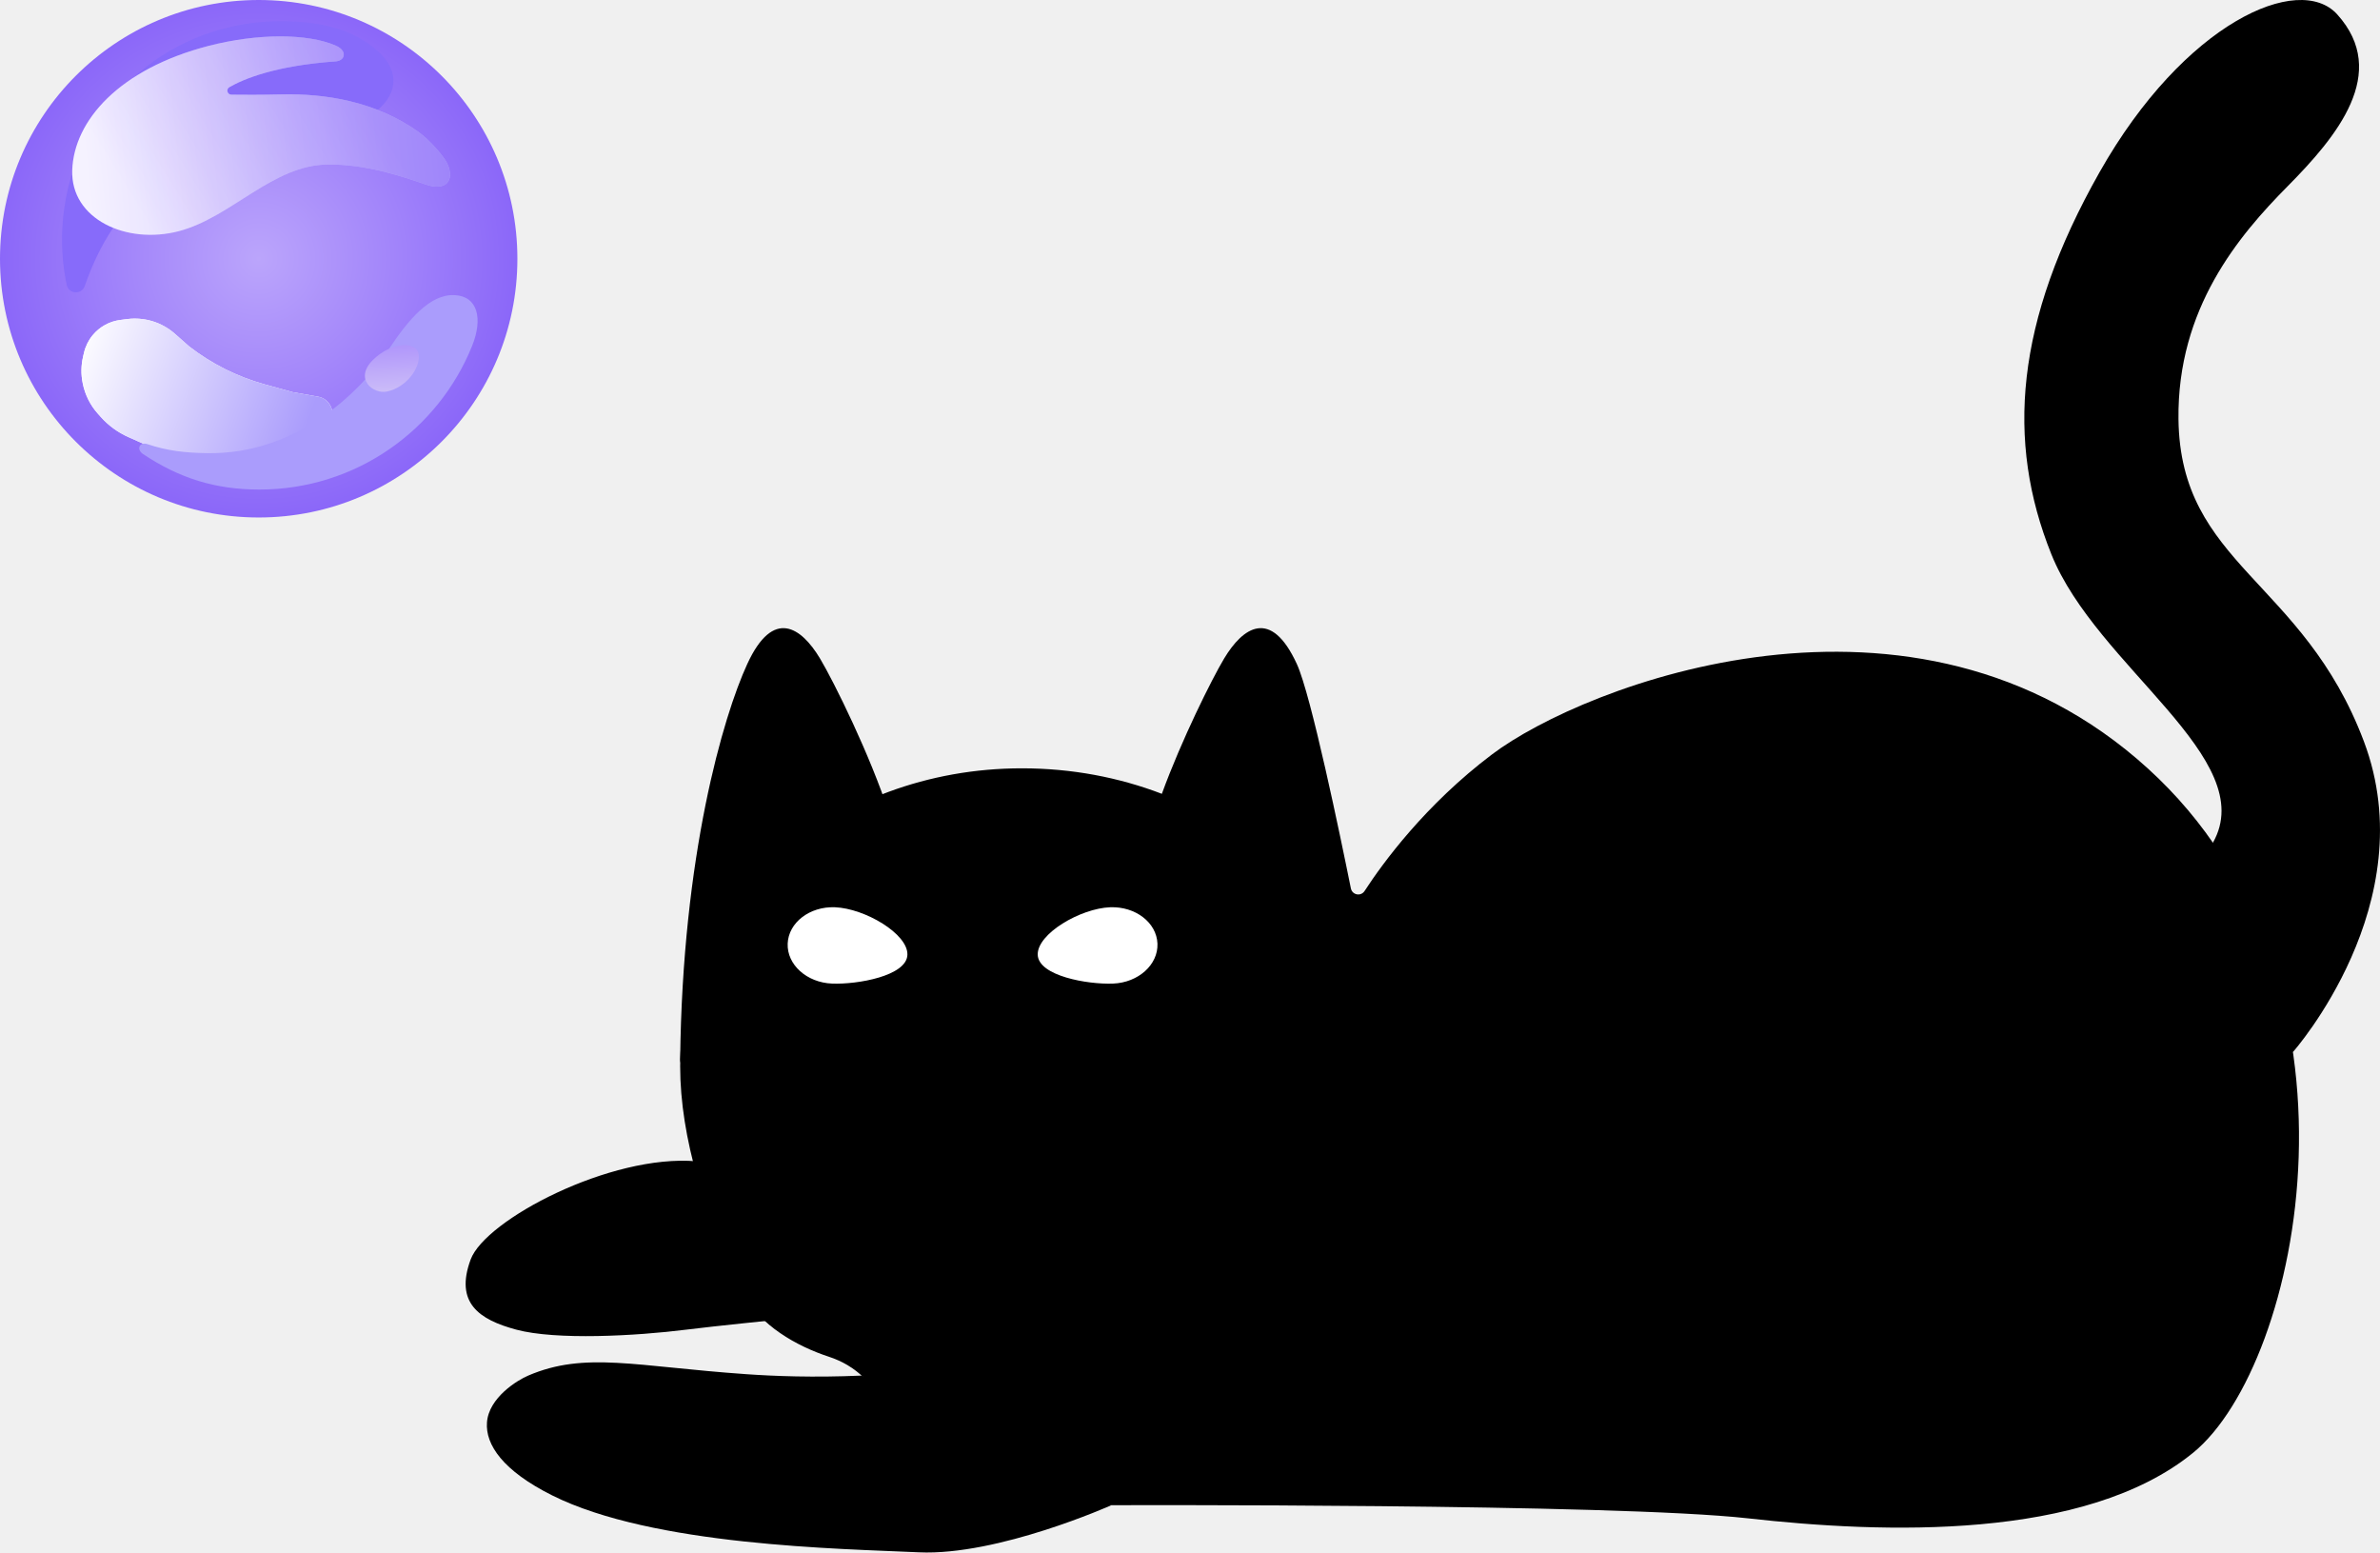
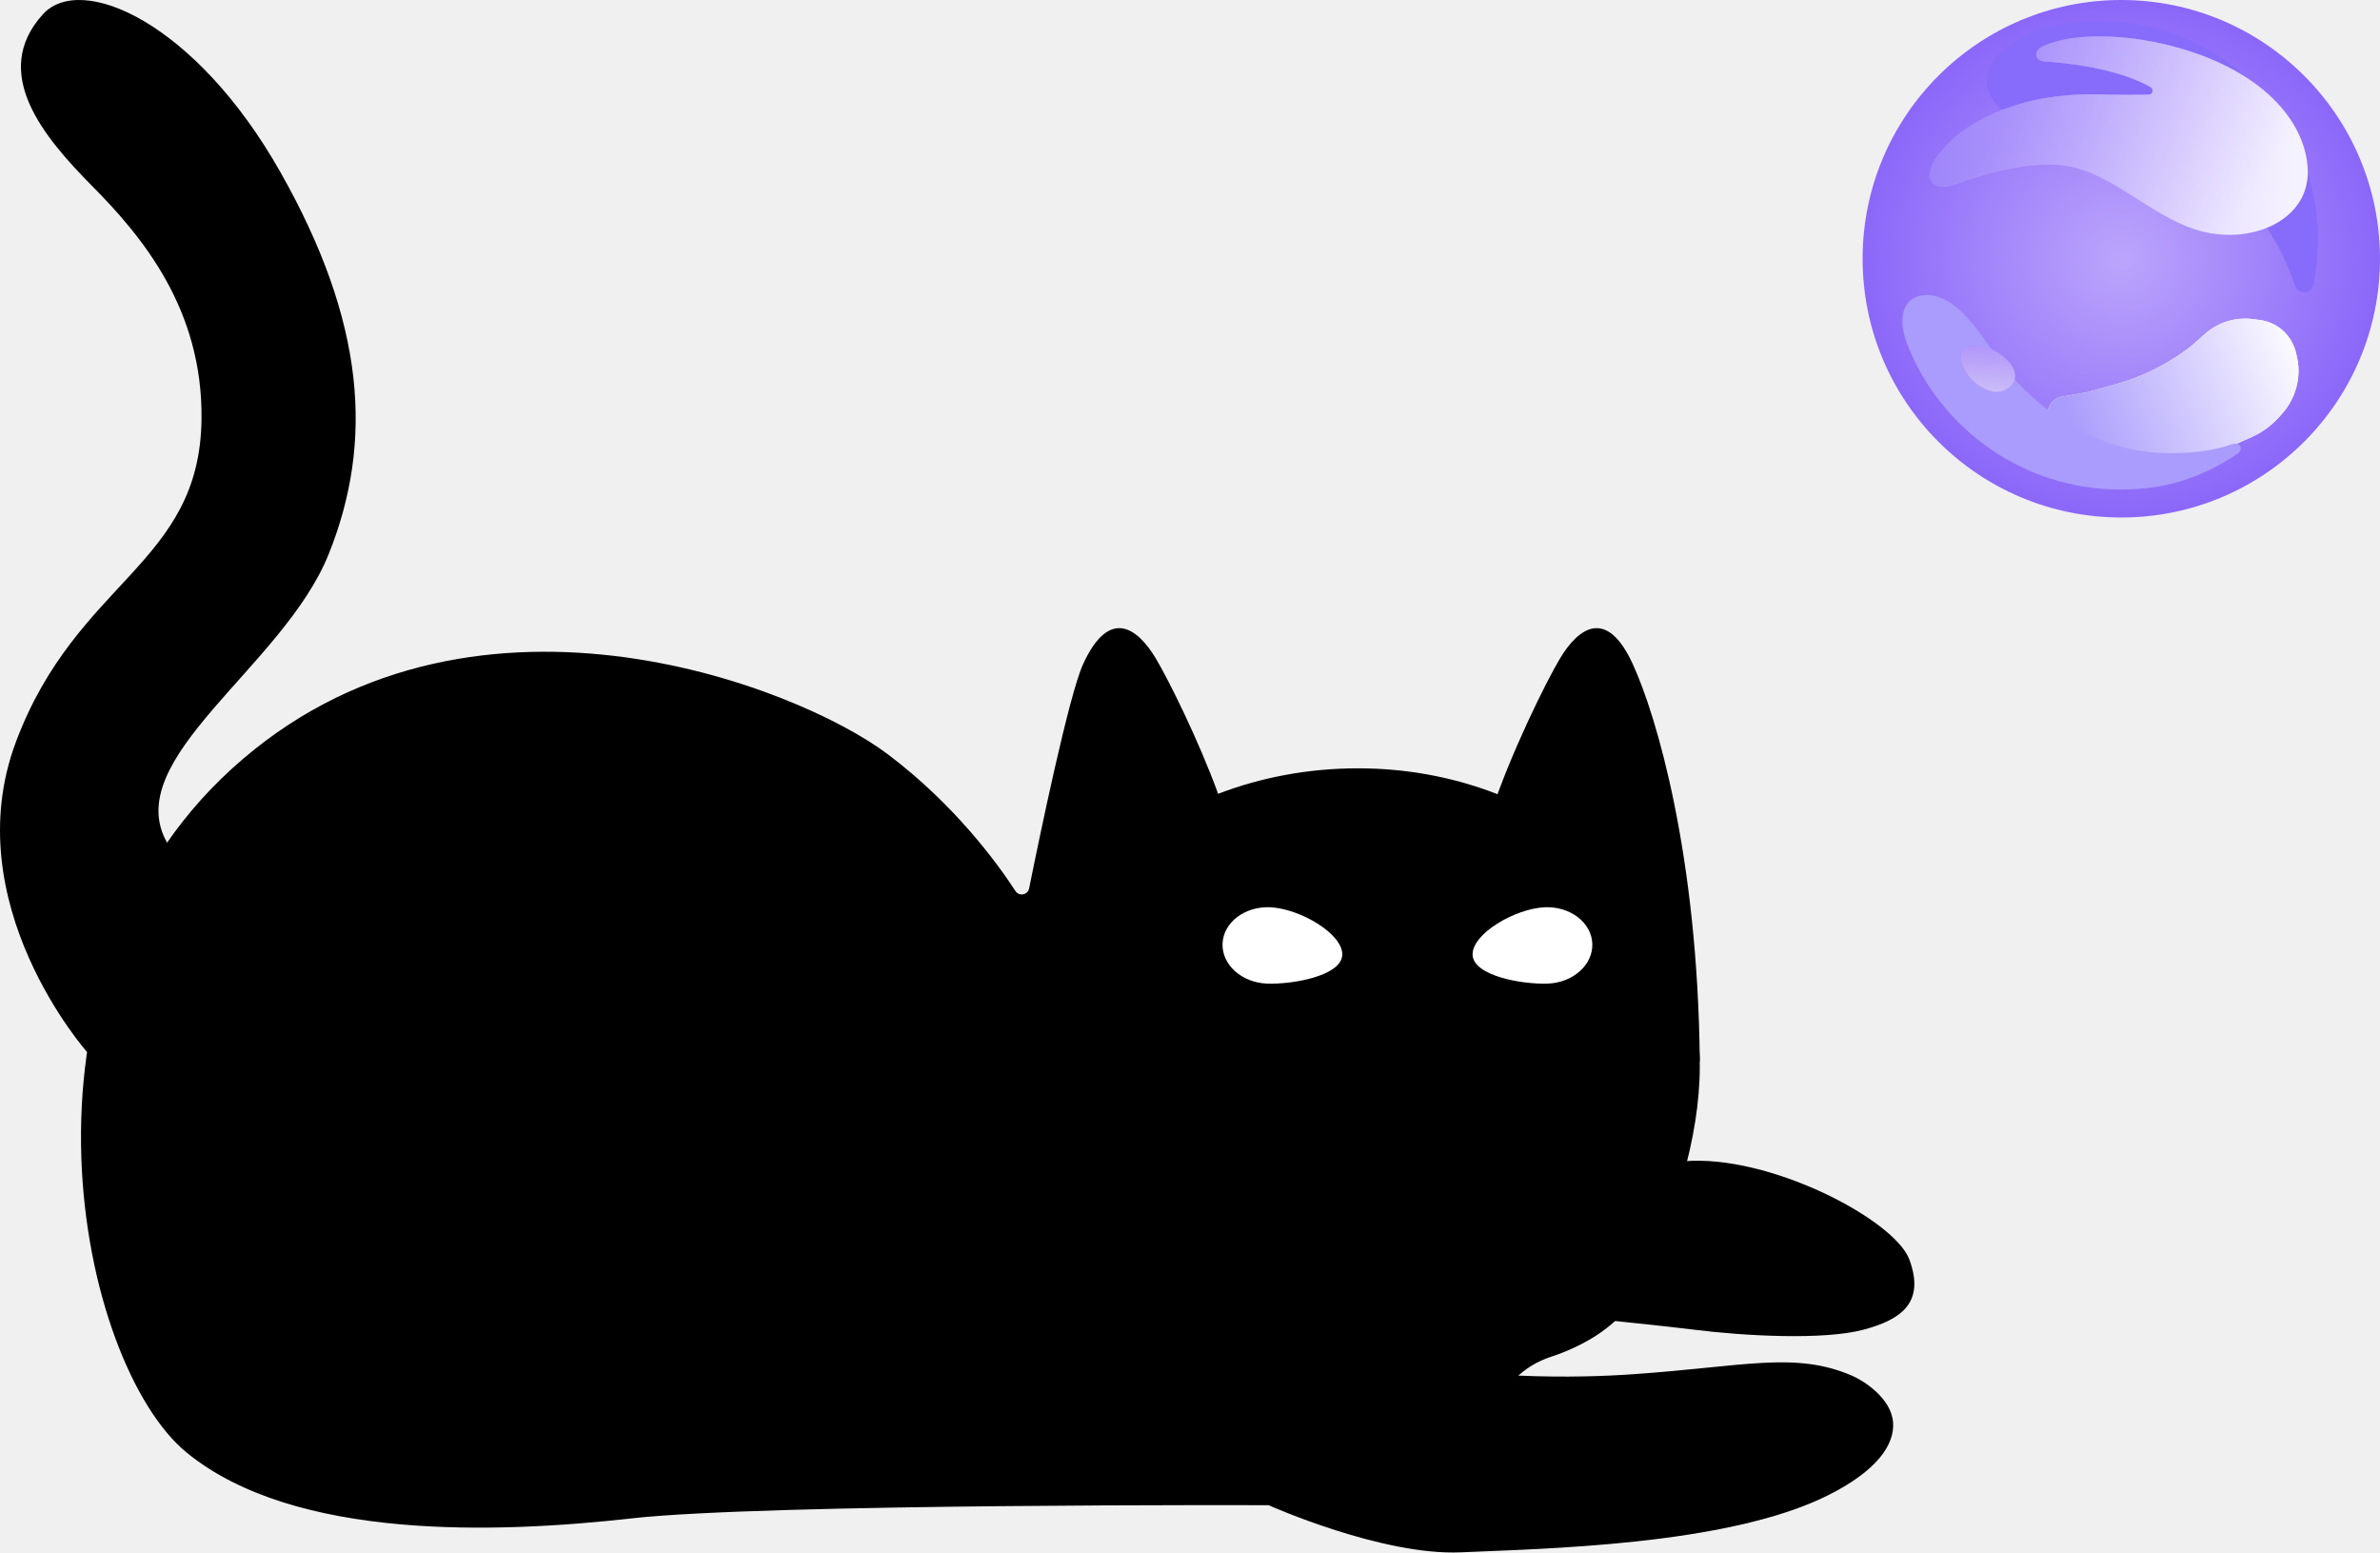
<svg xmlns="http://www.w3.org/2000/svg" width="46" height="30" viewBox="0 0 46 30" fill="none">
-   <path d="M44.317 20.33C44.317 20.33 46.867 17.456 45.689 14.328C44.511 11.201 42.139 10.918 42.105 8.1C42.08 5.962 43.267 4.556 44.214 3.6C45.161 2.644 46.194 1.408 45.173 0.278C44.435 -0.538 42.218 0.432 40.58 3.327C38.942 6.221 38.772 8.529 39.648 10.71C40.521 12.885 43.692 14.658 42.771 16.284C41.849 17.909 44.317 20.329 44.317 20.329V20.33Z" fill="black" />
-   <path d="M19.752 14.847C20.715 14.847 21.63 15.023 22.456 15.34C22.836 14.298 23.418 13.129 23.661 12.723C24.02 12.127 24.561 11.736 25.065 12.831C25.341 13.431 25.908 16.169 26.109 17.166C26.135 17.296 26.302 17.328 26.374 17.218C26.724 16.68 27.549 15.549 28.84 14.576C30.603 13.245 36.993 10.743 41.51 14.847C46.028 18.95 44.48 26.362 42.392 28.07C40.304 29.778 36.381 29.632 33.789 29.341C31.197 29.051 21.478 29.087 21.478 29.087C21.027 29.029 20.544 28.937 20.038 28.796C18.203 28.288 17.495 27.428 16.708 26.635C16.516 26.442 16.279 26.302 16.021 26.218C15.396 26.013 14.681 25.611 14.365 24.989C13.633 23.547 13.146 21.978 13.146 20.607C13.146 17.426 16.104 14.847 19.751 14.847H19.752Z" fill="black" />
-   <path d="M13.459 20.613L16.849 17.145C17.215 16.77 17.347 16.22 17.185 15.72C16.822 14.6 16.121 13.179 15.848 12.723C15.489 12.127 14.947 11.736 14.443 12.831C13.976 13.846 13.189 16.533 13.146 20.475C13.145 20.637 13.346 20.729 13.458 20.614L13.459 20.613Z" fill="black" />
-   <path d="M17.538 18.452C17.522 18.86 16.572 19.026 16.083 19.007C15.594 18.988 15.209 18.643 15.224 18.235C15.24 17.828 15.649 17.513 16.138 17.532C16.713 17.554 17.553 18.045 17.538 18.452Z" fill="white" />
-   <path d="M20.057 18.452C20.073 18.86 21.023 19.026 21.512 19.007C22.001 18.988 22.386 18.643 22.371 18.235C22.355 17.828 21.946 17.513 21.456 17.532C20.882 17.554 20.042 18.045 20.057 18.452Z" fill="white" />
-   <path d="M15.135 25.492C15.135 25.492 13.786 25.628 13.267 25.694C12.289 25.817 10.749 25.901 9.978 25.694C9.264 25.502 8.785 25.18 9.097 24.338C9.381 23.572 11.801 22.298 13.461 22.441C15.121 22.584 15.136 25.492 15.136 25.492L15.135 25.492Z" fill="black" />
-   <path d="M21.478 29.088C21.478 29.088 19.291 30.066 17.761 29.997C16.233 29.927 12.624 29.873 10.672 28.897C9.72 28.421 9.38 27.918 9.412 27.487C9.447 27.009 9.998 26.671 10.209 26.582C11.308 26.111 12.28 26.406 14.428 26.555C14.955 26.592 15.719 26.623 16.654 26.582C18.262 27.417 19.87 28.252 21.478 29.087V29.088Z" fill="black" />
-   <path d="M5 10C7.761 10 10 7.761 10 5C10 2.239 7.761 0 5 0C2.239 0 0 2.239 0 5C0 7.761 2.239 10 5 10Z" fill="url(#paint0_radial_1_366)" />
-   <path d="M1.604 6.9L1.623 6.818C1.652 6.694 1.709 6.578 1.789 6.48C1.923 6.316 2.115 6.21 2.326 6.183L2.46 6.166C2.793 6.124 3.127 6.227 3.379 6.449L3.656 6.694C4.09 7.031 4.587 7.281 5.117 7.428L5.658 7.578L6.147 7.665C6.376 7.705 6.495 7.96 6.38 8.162C6.351 8.214 6.308 8.257 6.256 8.286L6.001 8.434L5.436 8.681L5.332 8.716C4.966 8.838 4.58 8.889 4.194 8.867L3.77 8.832C3.429 8.803 3.095 8.718 2.782 8.58L2.484 8.447C2.279 8.357 2.096 8.223 1.947 8.056L1.889 7.991C1.743 7.827 1.644 7.627 1.6 7.413L1.598 7.401C1.564 7.235 1.567 7.064 1.604 6.9Z" fill="white" />
-   <path d="M1.604 6.9L1.623 6.818C1.652 6.694 1.709 6.578 1.789 6.48C1.923 6.316 2.115 6.21 2.326 6.183L2.46 6.166C2.793 6.124 3.127 6.227 3.379 6.449L3.656 6.694C4.09 7.031 4.587 7.281 5.117 7.428L5.658 7.578L6.147 7.665C6.376 7.705 6.495 7.96 6.38 8.162C6.351 8.214 6.308 8.257 6.256 8.286L6.001 8.434L5.436 8.681L5.332 8.716C4.966 8.838 4.58 8.889 4.194 8.867L3.77 8.832C3.429 8.803 3.095 8.718 2.782 8.58L2.484 8.447C2.279 8.357 2.096 8.223 1.947 8.056L1.889 7.991C1.743 7.827 1.644 7.627 1.6 7.413L1.598 7.401C1.564 7.235 1.567 7.064 1.604 6.9Z" fill="url(#paint1_linear_1_366)" />
-   <path d="M7.5 6.77C6.959 7.588 5.725 8.785 4.007 8.757C3.584 8.751 3.232 8.712 2.851 8.583C2.698 8.531 2.629 8.683 2.763 8.773C3.465 9.241 4.158 9.46 5.014 9.46C6.877 9.46 8.471 8.31 9.126 6.681C9.335 6.16 9.237 5.724 8.786 5.703C8.315 5.681 7.903 6.159 7.5 6.77V6.77Z" fill="#AA9CFC" />
-   <path d="M8.093 6.851C8.06 6.585 7.561 6.602 7.204 6.959C6.842 7.321 7.209 7.621 7.478 7.566C7.844 7.491 8.126 7.118 8.093 6.852V6.851Z" fill="url(#paint2_linear_1_366)" />
-   <path d="M6.886 0.702C6.386 0.435 5.645 0.373 5.036 0.427C3.003 0.608 1.412 2.192 1.218 4.223C1.176 4.667 1.203 5.098 1.289 5.506C1.327 5.684 1.578 5.7 1.638 5.527C2.212 3.876 3.366 2.792 5.745 2.647C7.412 2.544 8.333 1.477 6.886 0.702Z" fill="#876BFA" />
-   <path d="M6.483 1.187C6.678 1.173 6.712 0.981 6.497 0.885C5.936 0.637 4.958 0.649 4.038 0.885C2.293 1.334 1.429 2.339 1.396 3.287C1.363 4.234 2.443 4.732 3.457 4.467C4.47 4.201 5.267 3.191 6.331 3.179C7.071 3.17 7.76 3.403 8.242 3.569C8.604 3.694 8.803 3.501 8.641 3.154C8.583 3.029 8.308 2.712 8.117 2.572C7.259 1.942 6.248 1.808 5.467 1.824C5.018 1.834 4.678 1.832 4.471 1.829C4.393 1.828 4.366 1.724 4.433 1.685C4.711 1.524 5.322 1.27 6.483 1.186V1.187Z" fill="#F5F2FF" />
-   <path style="mix-blend-mode:multiply" d="M6.483 1.187C6.678 1.173 6.712 0.981 6.497 0.885C5.936 0.637 4.958 0.649 4.038 0.885C2.293 1.334 1.429 2.339 1.396 3.287C1.363 4.234 2.443 4.732 3.457 4.467C4.47 4.201 5.267 3.191 6.331 3.179C7.071 3.17 7.76 3.403 8.242 3.569C8.604 3.694 8.803 3.501 8.641 3.154C8.583 3.029 8.308 2.712 8.117 2.572C7.259 1.942 6.248 1.808 5.467 1.824C5.018 1.834 4.678 1.832 4.471 1.829C4.393 1.828 4.366 1.724 4.433 1.685C4.711 1.524 5.322 1.27 6.483 1.186V1.187Z" fill="url(#paint3_linear_1_366)" />
-   <path style="mix-blend-mode:multiply" d="M6.483 1.187C6.678 1.173 6.712 0.981 6.497 0.885C5.936 0.637 4.958 0.649 4.038 0.885C2.293 1.334 1.429 2.339 1.396 3.287C1.363 4.234 2.443 4.732 3.457 4.467C4.47 4.201 5.267 3.191 6.331 3.179C7.071 3.17 7.76 3.403 8.242 3.569C8.604 3.694 8.803 3.501 8.641 3.154C8.583 3.029 8.308 2.712 8.117 2.572C7.259 1.942 6.248 1.808 5.467 1.824C5.018 1.834 4.678 1.832 4.471 1.829C4.393 1.828 4.366 1.724 4.433 1.685C4.711 1.524 5.322 1.27 6.483 1.186V1.187Z" fill="url(#paint4_linear_1_366)" />
+   <path d="M1.683 20.33C1.683 20.33 -0.867 17.456 0.311 14.328C1.489 11.201 3.861 10.918 3.895 8.1C3.92 5.962 2.733 4.556 1.786 3.6C0.839 2.644 -0.194 1.408 0.827 0.278C1.565 -0.538 3.782 0.432 5.42 3.327C7.058 6.221 7.228 8.529 6.352 10.71C5.479 12.885 2.308 14.658 3.229 16.284C4.151 17.909 1.683 20.329 1.683 20.329V20.33Z" fill="black" />
+   <path d="M26.248 14.847C25.285 14.847 24.37 15.023 23.544 15.34C23.164 14.298 22.582 13.129 22.339 12.723C21.98 12.127 21.439 11.736 20.935 12.831C20.659 13.431 20.092 16.169 19.891 17.166C19.865 17.296 19.698 17.328 19.626 17.218C19.276 16.68 18.451 15.549 17.16 14.576C15.397 13.245 9.007 10.743 4.49 14.847C-0.028 18.95 1.52 26.362 3.608 28.07C5.696 29.778 9.619 29.632 12.211 29.341C14.803 29.051 24.522 29.087 24.522 29.087C24.973 29.029 25.456 28.937 25.962 28.796C27.797 28.288 28.505 27.428 29.292 26.635C29.484 26.442 29.721 26.302 29.979 26.218C30.604 26.013 31.319 25.611 31.635 24.989C32.367 23.547 32.853 21.978 32.853 20.607C32.853 17.426 29.896 14.847 26.249 14.847H26.248Z" fill="black" />
+   <path d="M32.541 20.613L29.151 17.145C28.785 16.77 28.653 16.22 28.815 15.72C29.178 14.6 29.879 13.179 30.152 12.723C30.511 12.127 31.053 11.736 31.557 12.831C32.023 13.846 32.811 16.533 32.853 20.475C32.855 20.637 32.654 20.729 32.542 20.614L32.541 20.613Z" fill="black" />
+   <path d="M28.462 18.452C28.478 18.86 29.428 19.026 29.917 19.007C30.406 18.988 30.791 18.643 30.776 18.235C30.76 17.828 30.351 17.513 29.862 17.532C29.287 17.554 28.447 18.045 28.462 18.452Z" fill="white" />
+   <path d="M25.943 18.452C25.927 18.86 24.977 19.026 24.488 19.007C23.999 18.988 23.614 18.643 23.629 18.235C23.645 17.828 24.054 17.513 24.544 17.532C25.118 17.554 25.958 18.045 25.943 18.452Z" fill="white" />
+   <path d="M30.865 25.492C30.865 25.492 32.214 25.628 32.733 25.694C33.711 25.817 35.251 25.901 36.022 25.694C36.736 25.502 37.215 25.179 36.903 24.338C36.619 23.572 34.199 22.298 32.539 22.441C30.879 22.584 30.864 25.492 30.864 25.492L30.865 25.492Z" fill="black" />
+   <path d="M24.522 29.088C24.522 29.088 26.709 30.066 28.239 29.997C29.767 29.927 33.376 29.873 35.328 28.897C36.28 28.421 36.62 27.918 36.589 27.487C36.553 27.009 36.002 26.671 35.791 26.582C34.692 26.111 33.72 26.406 31.572 26.555C31.045 26.592 30.281 26.623 29.346 26.582C27.738 27.417 26.13 28.252 24.522 29.087V29.088Z" fill="black" />
+   <path d="M41 10C38.239 10 36 7.761 36 5C36 2.239 38.239 0 41 0C43.761 0 46 2.239 46 5C46 7.761 43.761 10 41 10Z" fill="url(#paint0_radial_41_46)" />
+   <path d="M44.395 6.9L44.377 6.818C44.348 6.694 44.291 6.578 44.211 6.48C44.077 6.316 43.885 6.21 43.674 6.183L43.54 6.166C43.207 6.124 42.873 6.227 42.621 6.449L42.344 6.694C41.91 7.031 41.413 7.281 40.883 7.428L40.342 7.578L39.853 7.665C39.624 7.706 39.505 7.96 39.62 8.162C39.649 8.214 39.692 8.257 39.744 8.286L39.999 8.434L40.564 8.681L40.668 8.716C41.034 8.838 41.42 8.889 41.806 8.867L42.23 8.832C42.571 8.803 42.905 8.718 43.218 8.58L43.516 8.447C43.721 8.357 43.904 8.223 44.053 8.056L44.111 7.991C44.257 7.827 44.356 7.627 44.4 7.413L44.402 7.401C44.436 7.235 44.433 7.064 44.395 6.9Z" fill="white" />
+   <path d="M44.395 6.9L44.377 6.818C44.348 6.694 44.291 6.578 44.211 6.48C44.077 6.316 43.885 6.21 43.674 6.183L43.54 6.166C43.207 6.124 42.873 6.227 42.621 6.449L42.344 6.694C41.91 7.031 41.413 7.281 40.883 7.428L40.342 7.578L39.853 7.665C39.624 7.706 39.505 7.96 39.62 8.162C39.649 8.214 39.692 8.257 39.744 8.286L39.999 8.434L40.564 8.681L40.668 8.716C41.034 8.838 41.42 8.889 41.806 8.867L42.23 8.832C42.571 8.803 42.905 8.718 43.218 8.58L43.516 8.447C43.721 8.357 43.904 8.223 44.053 8.056L44.111 7.991C44.257 7.827 44.356 7.627 44.4 7.413L44.402 7.401C44.436 7.235 44.433 7.064 44.395 6.9Z" fill="url(#paint1_linear_41_46)" />
+   <path d="M38.5 6.77C39.041 7.588 40.275 8.785 41.993 8.757C42.416 8.751 42.768 8.712 43.149 8.583C43.302 8.531 43.371 8.683 43.237 8.773C42.535 9.241 41.842 9.46 40.986 9.46C39.123 9.46 37.529 8.31 36.874 6.681C36.665 6.16 36.763 5.724 37.214 5.703C37.685 5.681 38.097 6.159 38.5 6.77V6.77Z" fill="#AA9CFC" />
+   <path d="M37.907 6.851C37.94 6.585 38.438 6.602 38.796 6.959C39.158 7.321 38.791 7.621 38.522 7.566C38.156 7.491 37.874 7.118 37.907 6.852V6.851Z" fill="url(#paint2_linear_41_46)" />
+   <path d="M39.114 0.702C39.614 0.435 40.355 0.373 40.965 0.427C42.997 0.608 44.588 2.192 44.782 4.223C44.824 4.667 44.797 5.098 44.711 5.506C44.673 5.684 44.422 5.7 44.362 5.527C43.788 3.876 42.634 2.792 40.255 2.647C38.588 2.544 37.667 1.477 39.114 0.702Z" fill="#876BFA" />
+   <path d="M39.517 1.187C39.322 1.173 39.288 0.981 39.503 0.885C40.064 0.637 41.042 0.649 41.962 0.885C43.707 1.334 44.571 2.339 44.604 3.287C44.637 4.234 43.557 4.732 42.543 4.467C41.53 4.201 40.733 3.191 39.669 3.179C38.929 3.17 38.239 3.403 37.758 3.569C37.396 3.694 37.197 3.501 37.359 3.154C37.417 3.029 37.692 2.712 37.883 2.572C38.741 1.942 39.752 1.808 40.533 1.824C40.982 1.834 41.322 1.832 41.529 1.829C41.607 1.828 41.634 1.724 41.567 1.685C41.289 1.524 40.678 1.27 39.517 1.186V1.187Z" fill="#F5F2FF" />
+   <path style="mix-blend-mode:multiply" d="M39.517 1.187C39.322 1.173 39.288 0.981 39.503 0.885C40.064 0.637 41.042 0.649 41.962 0.885C43.707 1.334 44.571 2.339 44.604 3.287C44.637 4.234 43.557 4.732 42.543 4.467C41.53 4.201 40.733 3.191 39.669 3.179C38.929 3.17 38.239 3.403 37.758 3.569C37.396 3.694 37.197 3.501 37.359 3.154C37.417 3.029 37.692 2.712 37.883 2.572C38.741 1.942 39.752 1.808 40.533 1.824C40.982 1.834 41.322 1.832 41.529 1.829C41.607 1.828 41.634 1.724 41.567 1.685C41.289 1.524 40.678 1.27 39.517 1.186V1.187Z" fill="url(#paint3_linear_41_46)" />
+   <path style="mix-blend-mode:multiply" d="M39.517 1.187C39.322 1.173 39.288 0.981 39.503 0.885C40.064 0.637 41.042 0.649 41.962 0.885C43.707 1.334 44.571 2.339 44.604 3.287C44.637 4.234 43.557 4.732 42.543 4.467C41.53 4.201 40.733 3.191 39.669 3.179C38.929 3.17 38.239 3.403 37.758 3.569C37.396 3.694 37.197 3.501 37.359 3.154C37.417 3.029 37.692 2.712 37.883 2.572C38.741 1.942 39.752 1.808 40.533 1.824C40.982 1.834 41.322 1.832 41.529 1.829C41.607 1.828 41.634 1.724 41.567 1.685C41.289 1.524 40.678 1.27 39.517 1.186V1.187Z" fill="url(#paint4_linear_41_46)" />
  <defs>
-     <radialGradient id="paint0_radial_1_366" cx="0" cy="0" r="1" gradientUnits="userSpaceOnUse" gradientTransform="translate(5 5) scale(5)">
+     <radialGradient id="paint0_radial_41_46" cx="0" cy="0" r="1" gradientUnits="userSpaceOnUse" gradientTransform="translate(41 5) rotate(180) scale(5)">
      <stop stop-color="#BBA5FB" />
      <stop offset="1" stop-color="#8B67F9" />
    </radialGradient>
-     <linearGradient id="paint1_linear_1_366" x1="1.667" y1="6.074" x2="6.111" y2="7.741" gradientUnits="userSpaceOnUse">
+     <linearGradient id="paint1_linear_41_46" x1="44.333" y1="6.074" x2="39.889" y2="7.741" gradientUnits="userSpaceOnUse">
      <stop stop-color="white" />
      <stop offset="1" stop-color="#AA9CFC" />
    </linearGradient>
-     <linearGradient id="paint2_linear_1_366" x1="7.599" y1="7.563" x2="7.554" y2="6.683" gradientUnits="userSpaceOnUse">
+     <linearGradient id="paint2_linear_41_46" x1="38.401" y1="7.563" x2="38.446" y2="6.683" gradientUnits="userSpaceOnUse">
      <stop stop-color="#CBBCF8" />
      <stop offset="1" stop-color="#B096FB" />
    </linearGradient>
-     <linearGradient id="paint3_linear_1_366" x1="1.667" y1="3.333" x2="8.698" y2="2.621" gradientUnits="userSpaceOnUse">
+     <linearGradient id="paint3_linear_41_46" x1="44.333" y1="3.333" x2="37.302" y2="2.621" gradientUnits="userSpaceOnUse">
      <stop stop-color="white" />
      <stop offset="1" stop-color="#C2AEFD" />
    </linearGradient>
-     <linearGradient id="paint4_linear_1_366" x1="2.222" y1="3.333" x2="6.317" y2="0.788" gradientUnits="userSpaceOnUse">
+     <linearGradient id="paint4_linear_41_46" x1="43.778" y1="3.333" x2="39.682" y2="0.788" gradientUnits="userSpaceOnUse">
      <stop stop-color="white" />
      <stop offset="1" stop-color="#D9CDFC" />
    </linearGradient>
  </defs>
</svg>
